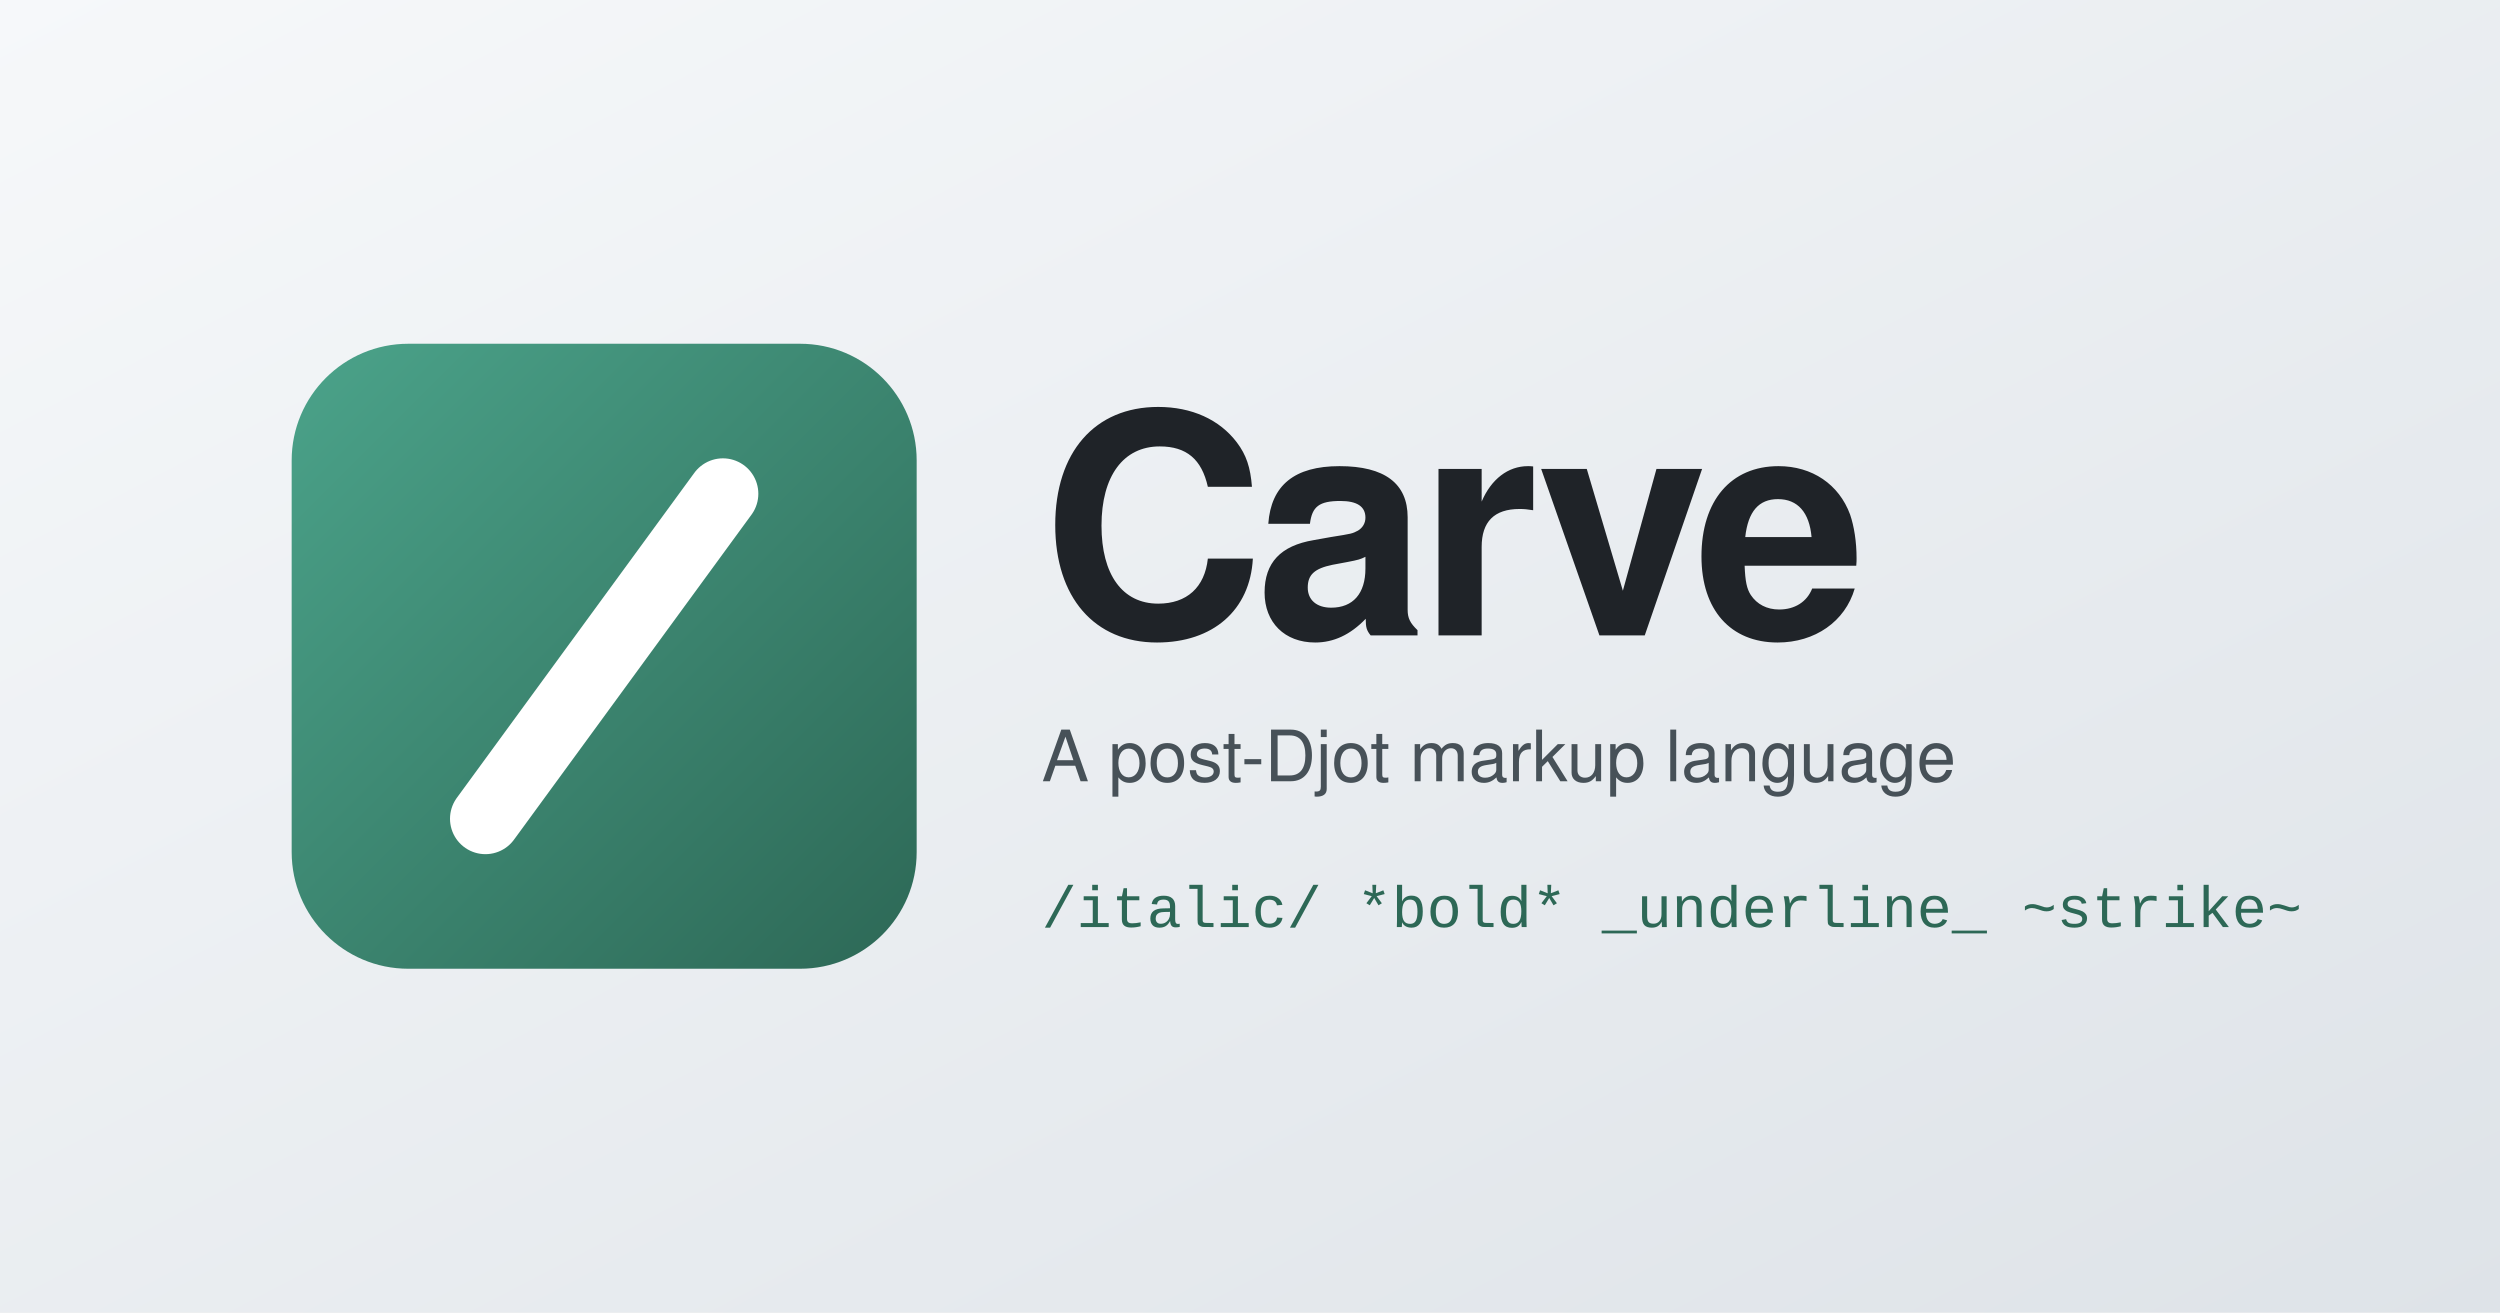
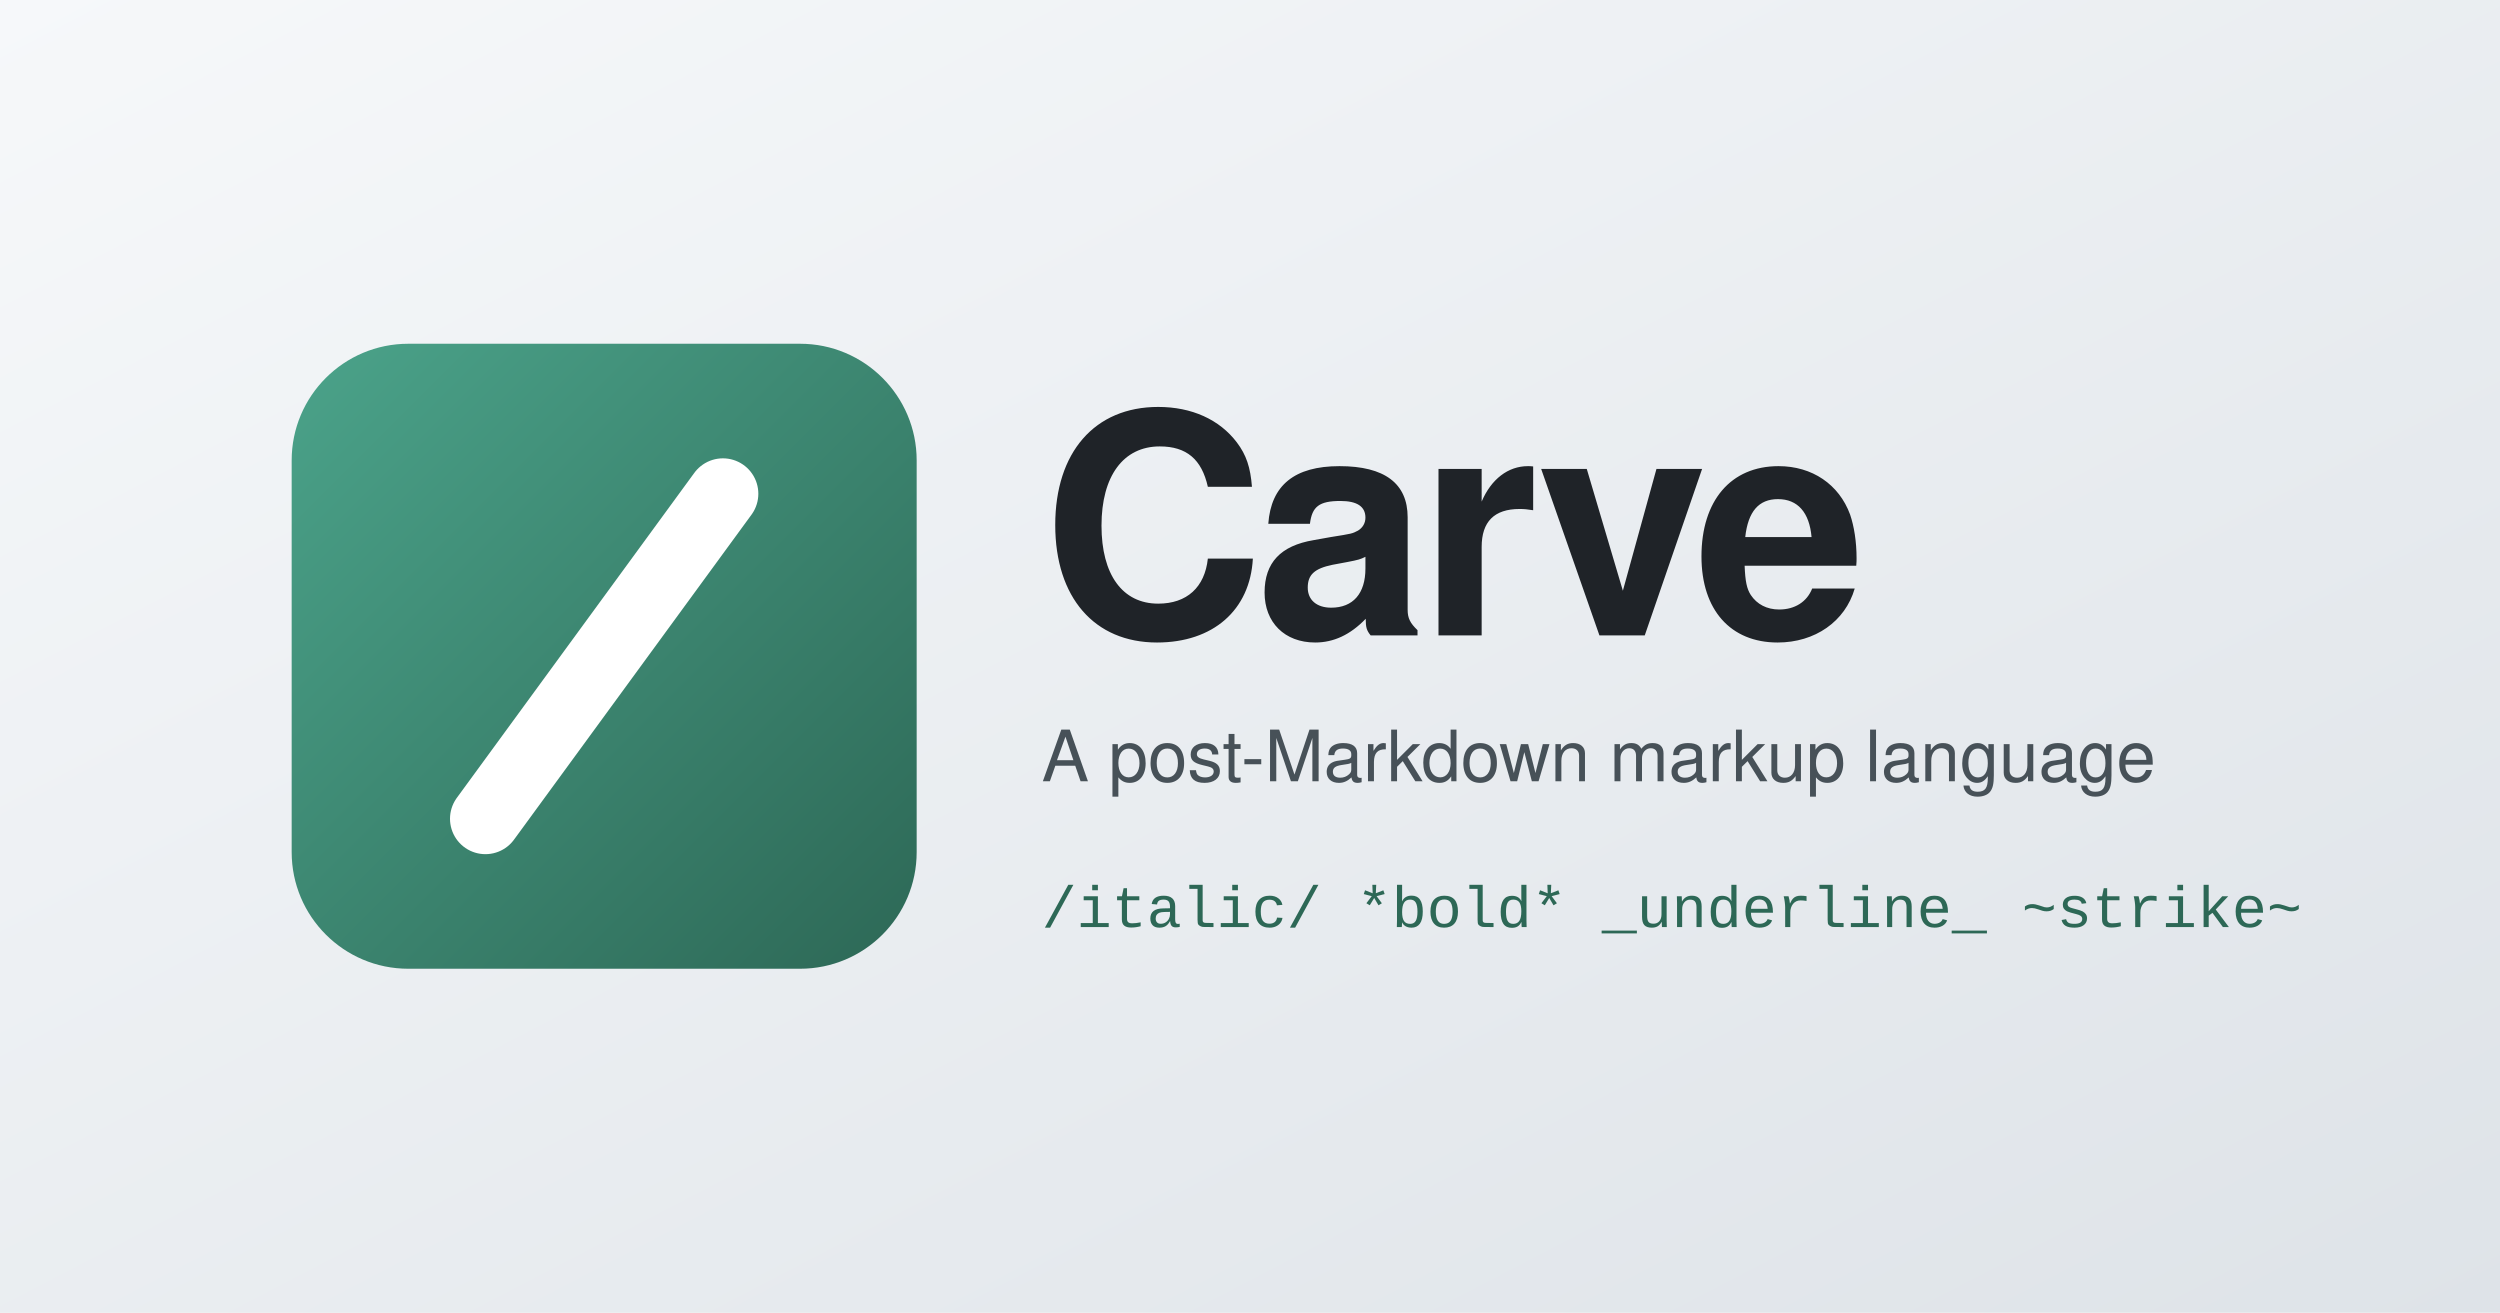
<svg xmlns="http://www.w3.org/2000/svg" viewBox="0 0 1200 630" role="img" aria-label="Carve">
  <defs>
    <linearGradient id="bg" x1="0" y1="0" x2="1" y2="1">
      <stop offset="0%" stop-color="#f6f8fa" />
      <stop offset="100%" stop-color="#dee3e8" />
    </linearGradient>
    <linearGradient id="markBg" x1="0" y1="0" x2="1" y2="1">
      <stop offset="0%" stop-color="#4ba38a" />
      <stop offset="100%" stop-color="#2d6856" />
    </linearGradient>
  </defs>
  <rect width="1200" height="630" fill="url(#bg)" />
  <g transform="translate(140 165)">
    <rect width="300" height="300" rx="56" fill="url(#markBg)" />
    <path d="M 207 72 L 93 228" stroke="#ffffff" stroke-width="34" stroke-linecap="round" />
    <path d="M 201 80 L 95 226" stroke="#ffffff" stroke-width="9" stroke-linecap="round" opacity="0.35" />
  </g>
  <text x="500" y="305" font-family="-apple-system, BlinkMacSystemFont, 'Segoe UI', Helvetica, Arial, sans-serif" font-size="148" font-weight="800" letter-spacing="-4" fill="#1f2328">Carve</text>
-   <text x="500" y="375" font-family="-apple-system, BlinkMacSystemFont, 'Segoe UI', Helvetica, Arial, sans-serif" font-size="34" font-weight="500" fill="#475158">A post-Djot markup language</text>
+   <text x="500" y="375" font-family="-apple-system, BlinkMacSystemFont, 'Segoe UI', Helvetica, Arial, sans-serif" font-size="34" font-weight="500" fill="#475158">A post-Markdown markup language</text>
  <text x="500" y="445" font-family="ui-monospace, 'SF Mono', Consolas, 'Liberation Mono', monospace" font-size="28" fill="#2d6856">/italic/   *bold*   _underline_   ~strike~</text>
</svg>
